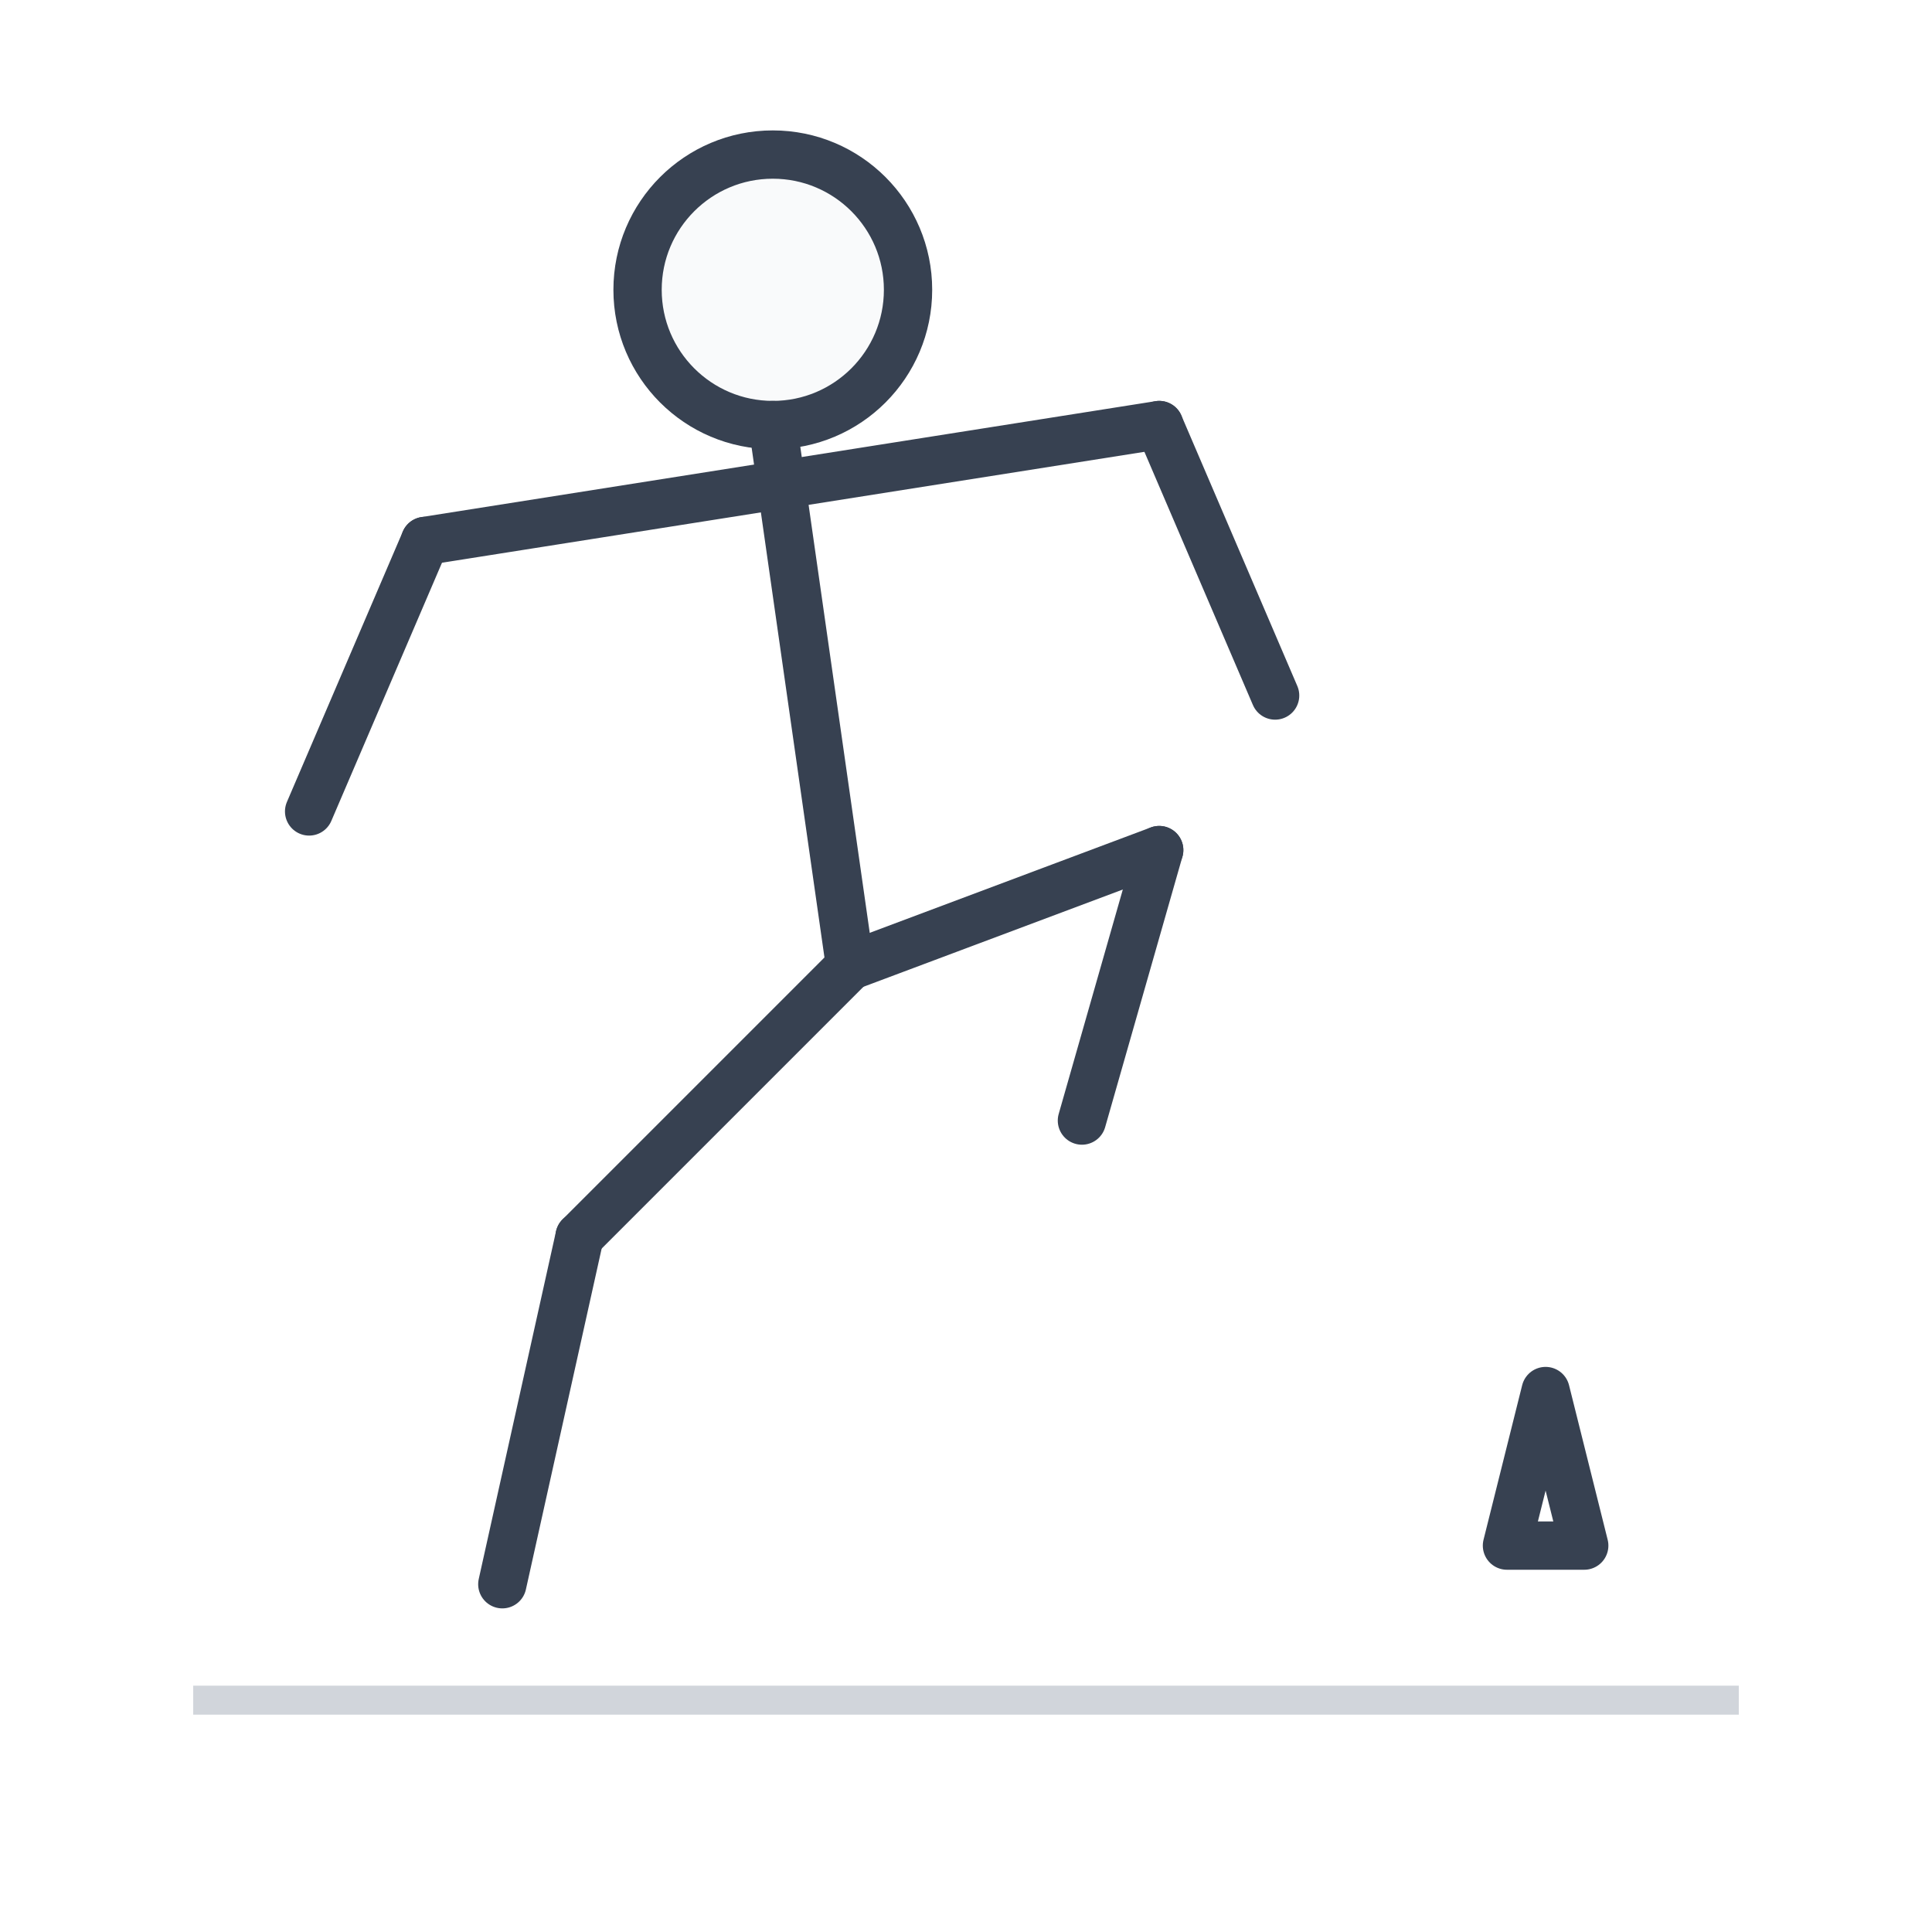
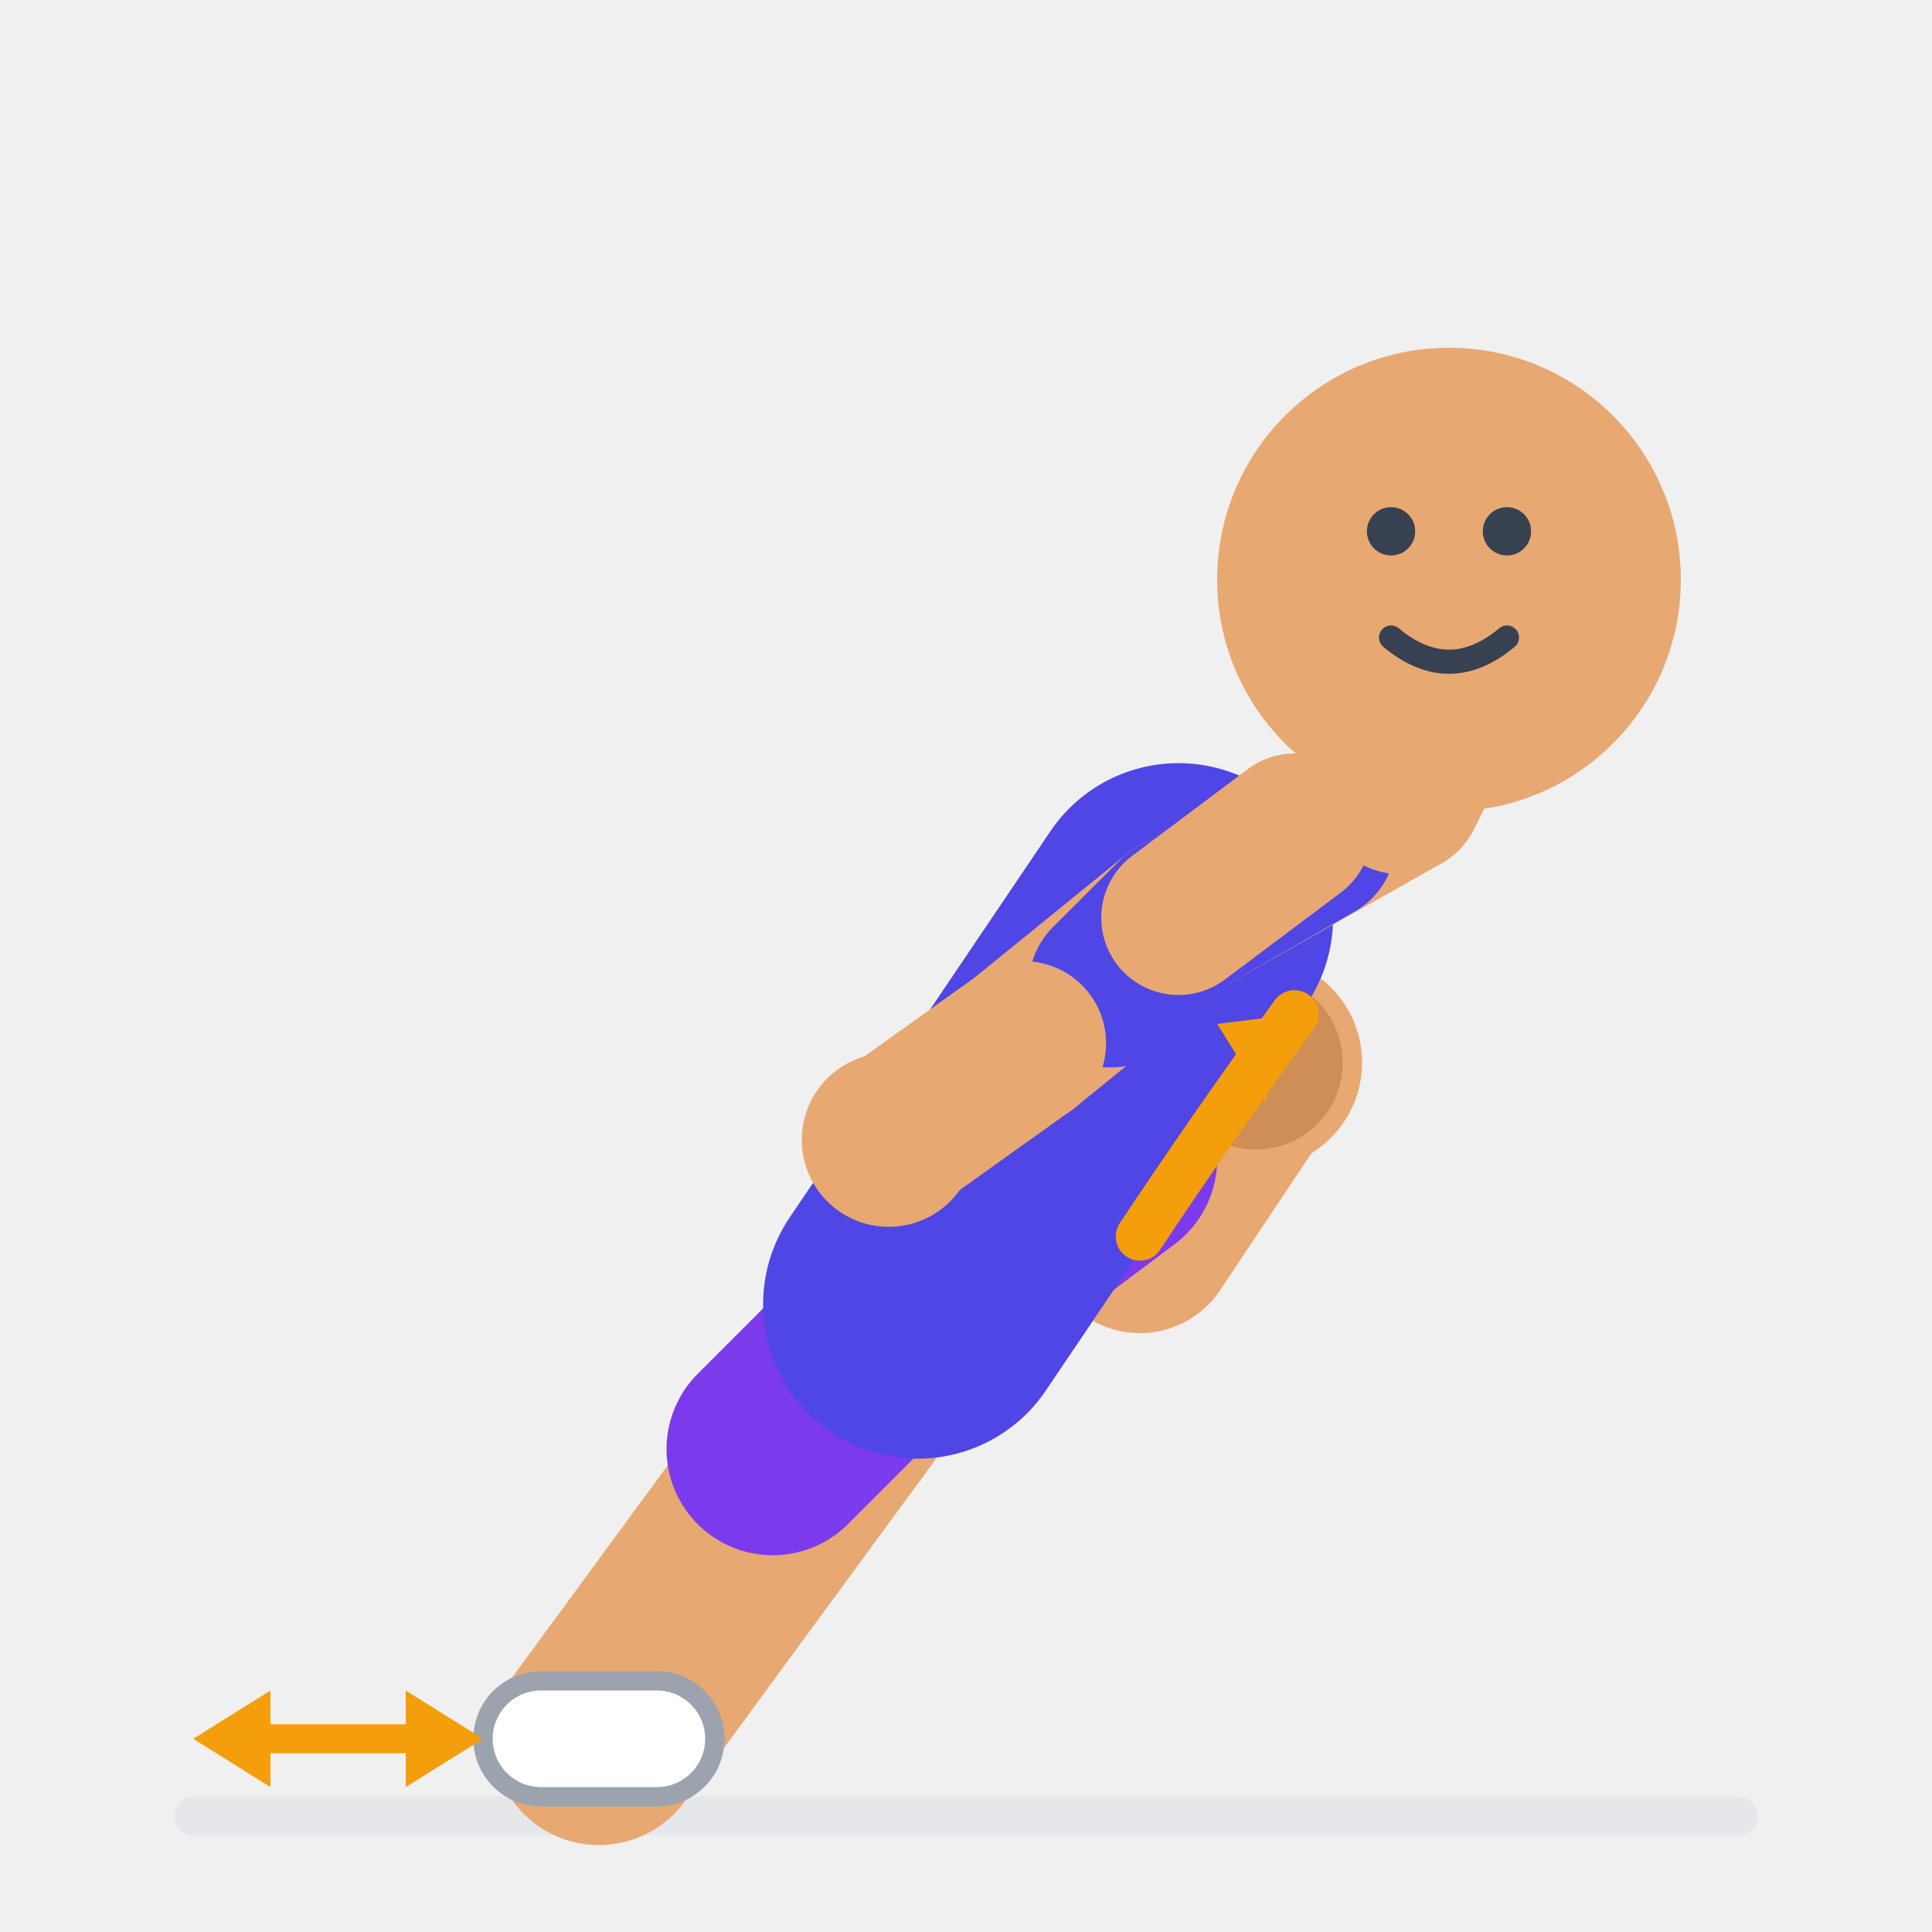
- <svg xmlns="http://www.w3.org/2000/svg" viewBox="0 0 100 100" width="100" height="100">
-   <rect width="100" height="100" fill="white" />
-   <line x1="10" y1="88" x2="90" y2="88" stroke="#d1d5db" stroke-width="1.5" />
-   <circle cx="40" cy="15" r="7" fill="#f9fafb" stroke="#374151" stroke-width="2.5" />
-   <line x1="40" y1="22" x2="44" y2="50" stroke="#374151" stroke-width="2.5" stroke-linecap="round" />
-   <line x1="22" y1="28" x2="60" y2="22" stroke="#374151" stroke-width="2.5" stroke-linecap="round" />
-   <line x1="22" y1="28" x2="16" y2="42" stroke="#374151" stroke-width="2.5" stroke-linecap="round" />
-   <line x1="60" y1="22" x2="66" y2="36" stroke="#374151" stroke-width="2.5" stroke-linecap="round" />
-   <line x1="44" y1="50" x2="30" y2="64" stroke="#374151" stroke-width="2.5" stroke-linecap="round" />
-   <line x1="30" y1="64" x2="26" y2="82" stroke="#374151" stroke-width="2.5" stroke-linecap="round" />
-   <line x1="44" y1="50" x2="60" y2="44" stroke="#374151" stroke-width="2.5" stroke-linecap="round" />
-   <line x1="60" y1="44" x2="56" y2="58" stroke="#374151" stroke-width="2.5" stroke-linecap="round" />
-   <path d="M 78,80 L 82,80 L 80,72 Z" stroke="#374151" stroke-width="2.5" stroke-linecap="round" stroke-linejoin="round" fill="none" />
+ <svg xmlns="http://www.w3.org/2000/svg" viewBox="0 0 200 200" width="200" height="200">
+   <line x1="20" y1="188" x2="180" y2="188" stroke="#E5E7EB" stroke-width="4" stroke-linecap="round" />
+   <line x1="95" y1="135" x2="62" y2="180" stroke="#E8A872" stroke-width="22" stroke-linecap="round" />
+   <line x1="95" y1="135" x2="80" y2="150" stroke="#7C3AED" stroke-width="22" stroke-linecap="round" />
+   <rect x="50" y="174" width="24" height="12" rx="6" fill="#FFFFFF" stroke="#9CA3AF" stroke-width="2" />
+   <line x1="95" y1="135" x2="130" y2="110" stroke="#E8A872" stroke-width="22" stroke-linecap="round" />
+   <line x1="130" y1="110" x2="118" y2="128" stroke="#E8A872" stroke-width="20" stroke-linecap="round" />
+   <circle cx="130" cy="110" r="9" fill="#CF8E55" />
+   <line x1="95" y1="135" x2="115" y2="120" stroke="#7C3AED" stroke-width="22" stroke-linecap="round" />
+   <line x1="95" y1="135" x2="122" y2="95" stroke="#4F46E5" stroke-width="32" stroke-linecap="round" />
+   <line x1="122" y1="95" x2="145" y2="82" stroke="#E8A872" stroke-width="17" stroke-linecap="round" />
+   <line x1="122" y1="95" x2="136" y2="87" stroke="#4F46E5" stroke-width="17" stroke-linecap="round" />
+   <circle cx="145" cy="82" r="8" fill="#CF8E55" />
+   <line x1="145" y1="82" x2="152" y2="68" stroke="#E8A872" stroke-width="17" stroke-linecap="round" />
+   <circle cx="152" cy="68" r="9" fill="#E8A872" />
+   <line x1="122" y1="95" x2="106" y2="108" stroke="#E8A872" stroke-width="17" stroke-linecap="round" />
+   <line x1="122" y1="95" x2="115" y2="102" stroke="#4F46E5" stroke-width="17" stroke-linecap="round" />
+   <circle cx="106" cy="108" r="8" fill="#CF8E55" />
+   <line x1="106" y1="108" x2="92" y2="118" stroke="#E8A872" stroke-width="17" stroke-linecap="round" />
+   <circle cx="92" cy="118" r="9" fill="#E8A872" />
+   <line x1="122" y1="95" x2="134" y2="86" stroke="#E8A872" stroke-width="16" stroke-linecap="round" />
+   <circle cx="150" cy="60" r="24" fill="#E8A872" />
+   <circle cx="144" cy="55" r="2.5" fill="#374151" />
+   <circle cx="156" cy="55" r="2.5" fill="#374151" />
+   <path d="M144,66 Q150,71 156,66" stroke="#374151" stroke-width="2.5" fill="none" stroke-linecap="round" />
+   <path d="M118,128 Q126,116 134,105" stroke="#F59E0B" stroke-width="5" fill="none" stroke-linecap="round" />
+   <polygon points="134,105 126,106 131,114" fill="#F59E0B" />
+   <path d="M25,180 L45,180" stroke="#F59E0B" stroke-width="3" stroke-linecap="round" />
+   <polygon points="20,180 28,175 28,185" fill="#F59E0B" />
+   <polygon points="50,180 42,175 42,185" fill="#F59E0B" />
</svg>
